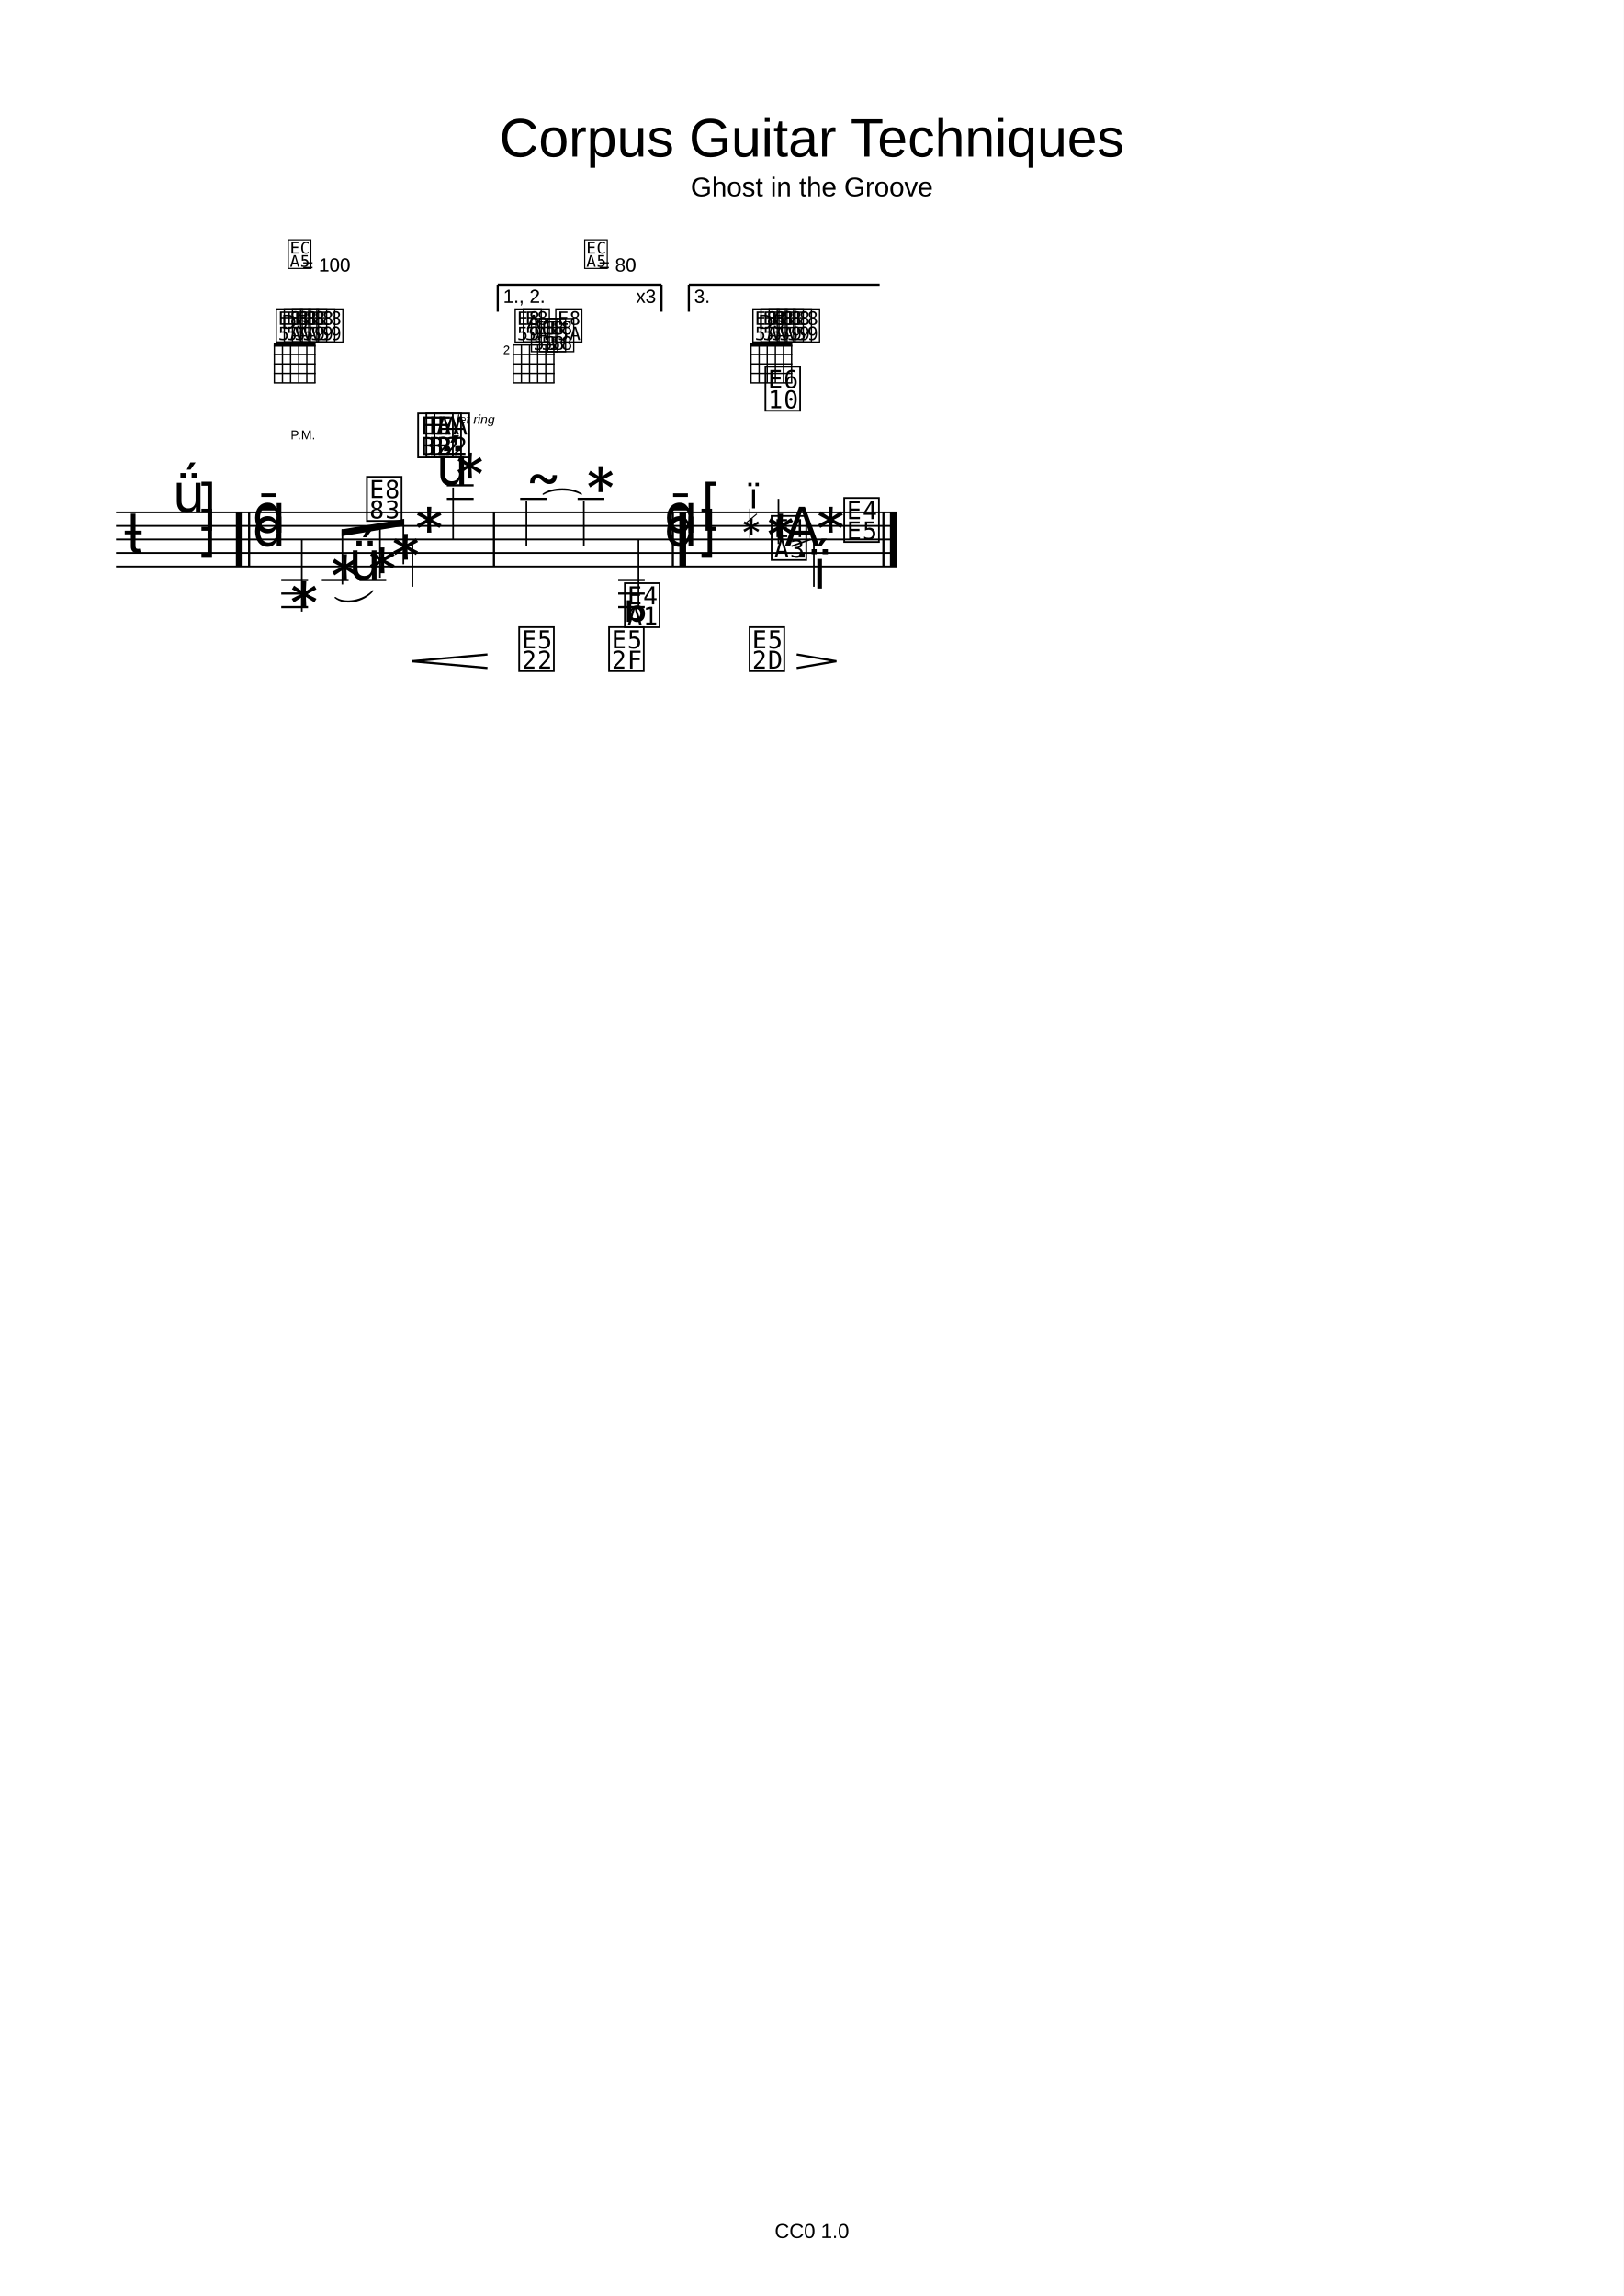
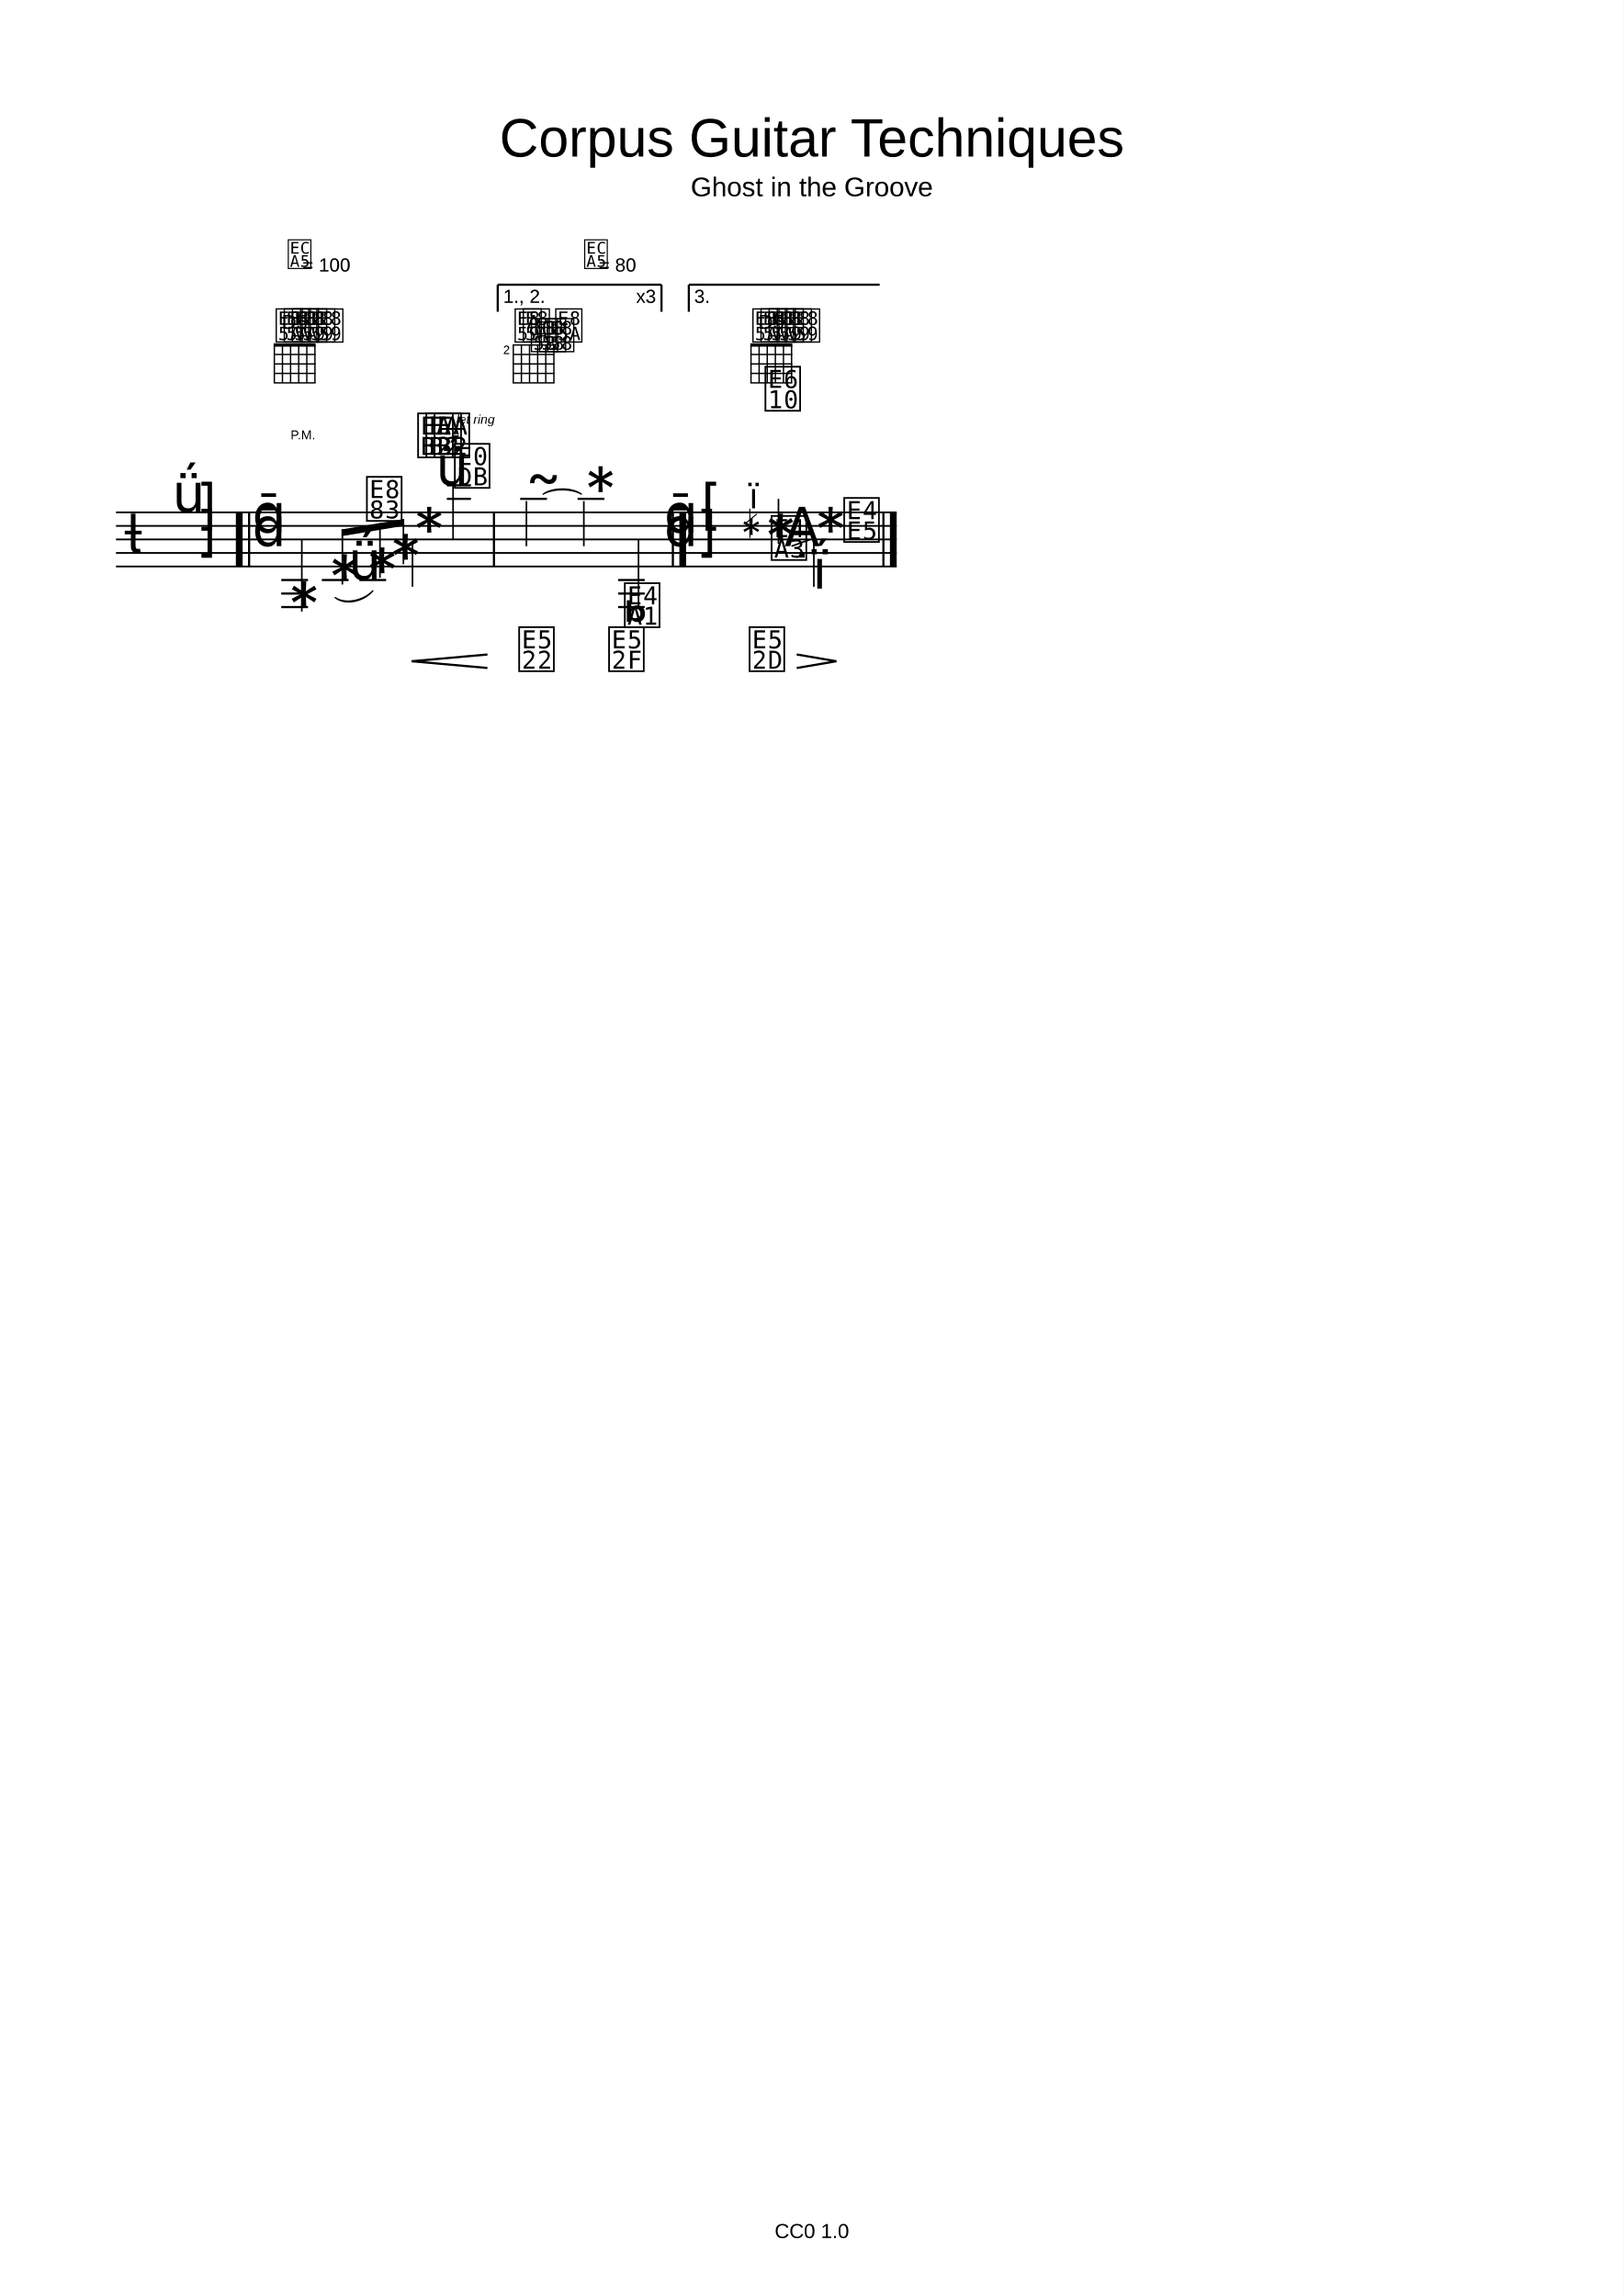
<svg xmlns="http://www.w3.org/2000/svg" width="1200" height="1697.143" viewBox="0 0 120 169.714">
  <style>@font-face{font-family:"Bravura";src:url("Bravura.otf")}text{font-family:"Bravura";font-size:4px}text.t{font-family:Arial,Helvetica,sans-serif}</style>
  <rect x="0" y="0" width="120" height="169.714" fill="white" />
  <g fill="black" stroke="black">
    <line class="staffLine" x1="8.571" y1="37.873" x2="66.269" y2="37.873" stroke-width="0.13" />
    <line class="staffLine" x1="8.571" y1="38.873" x2="66.269" y2="38.873" stroke-width="0.13" />
    <line class="staffLine" x1="8.571" y1="39.873" x2="66.269" y2="39.873" stroke-width="0.13" />
    <line class="staffLine" x1="8.571" y1="40.873" x2="66.269" y2="40.873" stroke-width="0.13" />
    <line class="staffLine" x1="8.571" y1="41.873" x2="66.269" y2="41.873" stroke-width="0.13" />
    <line class="barline" x1="17.681" y1="37.873" x2="17.681" y2="41.873" stroke-width="0.5" />
    <line class="barline" x1="18.411" y1="37.873" x2="18.411" y2="41.873" stroke-width="0.16" />
    <line class="ledgerLine" x1="20.785" y1="42.873" x2="22.765" y2="42.873" stroke-width="0.16" />
    <line class="ledgerLine" x1="20.785" y1="43.873" x2="22.765" y2="43.873" stroke-width="0.16" />
    <line class="ledgerLine" x1="20.785" y1="44.873" x2="22.765" y2="44.873" stroke-width="0.16" />
    <line class="stem" x1="22.305" y1="45.205" x2="22.305" y2="39.873" stroke-width="0.12" />
    <line class="ledgerLine" x1="23.785" y1="42.873" x2="25.765" y2="42.873" stroke-width="0.16" />
    <line class="ledgerLine" x1="26.561" y1="42.873" x2="28.541" y2="42.873" stroke-width="0.16" />
    <line class="stem" x1="30.485" y1="40.041" x2="30.485" y2="43.373" stroke-width="0.12" />
-     <line class="ledgerLine" x1="33.025" y1="36.873" x2="35.005" y2="36.873" stroke-width="0.16" />
-     <line class="ledgerLine" x1="33.025" y1="35.873" x2="35.005" y2="35.873" stroke-width="0.16" />
-     <line class="stem" x1="33.485" y1="36.041" x2="33.485" y2="39.873" stroke-width="0.12" />
+     <line class="ledgerLine" x1="33.025" y1="36.873" x2="34.805" y2="36.873" stroke-width="0.16" />
+     <line class="ledgerLine" x1="33.025" y1="35.873" x2="34.805" y2="35.873" stroke-width="0.16" />
+     <line class="stem" x1="33.485" y1="35.873" x2="33.485" y2="39.873" stroke-width="0.12" />
    <line class="stem" x1="25.305" y1="43.205" x2="25.305" y2="39.123" stroke-width="0.12" />
    <line class="stem" x1="28.081" y1="42.705" x2="28.081" y2="38.661" stroke-width="0.12" />
    <line class="stem" x1="29.813" y1="41.705" x2="29.813" y2="38.373" stroke-width="0.12" />
    <line class="barline" x1="36.505" y1="37.873" x2="36.505" y2="41.873" stroke-width="0.16" />
    <line class="ledgerLine" x1="38.445" y1="36.873" x2="40.425" y2="36.873" stroke-width="0.16" />
    <line class="stem" x1="38.905" y1="37.041" x2="38.905" y2="40.373" stroke-width="0.12" />
    <line class="ledgerLine" x1="42.688" y1="36.873" x2="44.668" y2="36.873" stroke-width="0.16" />
    <line class="stem" x1="43.148" y1="37.041" x2="43.148" y2="40.373" stroke-width="0.12" />
    <line class="ledgerLine" x1="45.688" y1="42.873" x2="47.648" y2="42.873" stroke-width="0.16" />
    <line class="ledgerLine" x1="45.688" y1="43.873" x2="47.648" y2="43.873" stroke-width="0.16" />
    <line class="ledgerLine" x1="45.688" y1="44.873" x2="47.648" y2="44.873" stroke-width="0.16" />
    <line class="stem" x1="47.188" y1="44.929" x2="47.188" y2="39.873" stroke-width="0.12" />
    <line class="barline" x1="49.728" y1="37.873" x2="49.728" y2="41.873" stroke-width="0.16" />
    <line class="barline" x1="50.458" y1="37.873" x2="50.458" y2="41.873" stroke-width="0.5" />
    <line class="stem" x1="57.533" y1="40.205" x2="57.533" y2="36.873" stroke-width="0.12" />
    <line class="stem" x1="55.416" y1="39.764" x2="55.416" y2="37.598" stroke-width="0.078" />
    <line class="flag" x1="55.156" y1="38.638" x2="55.936" y2="37.988" stroke-width="0.078" />
    <line class="stem" x1="60.148" y1="40.041" x2="60.148" y2="43.373" stroke-width="0.12" />
    <line class="slide" x1="58.493" y1="40.373" x2="59.888" y2="39.873" stroke-width="0.12" />
    <line class="barline" x1="65.289" y1="37.873" x2="65.289" y2="41.873" stroke-width="0.16" />
    <line class="barline" x1="66.019" y1="37.873" x2="66.019" y2="41.873" stroke-width="0.5" />
    <line class="chord" x1="23.275" y1="25.501" x2="23.275" y2="28.301" stroke-width="0.1" />
    <line class="chord" x1="22.675" y1="25.501" x2="22.675" y2="28.301" stroke-width="0.1" />
    <line class="chord" x1="22.075" y1="25.501" x2="22.075" y2="28.301" stroke-width="0.1" />
    <line class="chord" x1="21.475" y1="25.501" x2="21.475" y2="28.301" stroke-width="0.1" />
    <line class="chord" x1="20.875" y1="25.501" x2="20.875" y2="28.301" stroke-width="0.1" />
    <line class="chord" x1="20.275" y1="25.501" x2="20.275" y2="28.301" stroke-width="0.1" />
    <line class="chord" x1="20.225" y1="25.501" x2="23.325" y2="25.501" stroke-width="0.25" />
    <line class="chord" x1="20.225" y1="26.201" x2="23.325" y2="26.201" stroke-width="0.1" />
    <line class="chord" x1="20.225" y1="26.901" x2="23.325" y2="26.901" stroke-width="0.1" />
    <line class="chord" x1="20.225" y1="27.601" x2="23.325" y2="27.601" stroke-width="0.1" />
    <line class="chord" x1="20.225" y1="28.301" x2="23.325" y2="28.301" stroke-width="0.1" />
    <line class="chord" x1="40.935" y1="25.501" x2="40.935" y2="28.301" stroke-width="0.1" />
    <line class="chord" x1="40.335" y1="25.501" x2="40.335" y2="28.301" stroke-width="0.1" />
    <line class="chord" x1="39.735" y1="25.501" x2="39.735" y2="28.301" stroke-width="0.1" />
    <line class="chord" x1="39.135" y1="25.501" x2="39.135" y2="28.301" stroke-width="0.1" />
    <line class="chord" x1="38.535" y1="25.501" x2="38.535" y2="28.301" stroke-width="0.1" />
    <line class="chord" x1="37.935" y1="25.501" x2="37.935" y2="28.301" stroke-width="0.1" />
    <line class="chord" x1="37.885" y1="25.501" x2="40.985" y2="25.501" stroke-width="0.1" />
    <line class="chord" x1="37.885" y1="26.201" x2="40.985" y2="26.201" stroke-width="0.1" />
    <line class="chord" x1="37.885" y1="26.901" x2="40.985" y2="26.901" stroke-width="0.1" />
    <line class="chord" x1="37.885" y1="27.601" x2="40.985" y2="27.601" stroke-width="0.1" />
    <line class="chord" x1="37.885" y1="28.301" x2="40.985" y2="28.301" stroke-width="0.1" />
    <line class="chord" x1="58.503" y1="25.501" x2="58.503" y2="28.301" stroke-width="0.1" />
    <line class="chord" x1="57.903" y1="25.501" x2="57.903" y2="28.301" stroke-width="0.1" />
    <line class="chord" x1="57.303" y1="25.501" x2="57.303" y2="28.301" stroke-width="0.1" />
    <line class="chord" x1="56.703" y1="25.501" x2="56.703" y2="28.301" stroke-width="0.1" />
    <line class="chord" x1="56.103" y1="25.501" x2="56.103" y2="28.301" stroke-width="0.1" />
    <line class="chord" x1="55.503" y1="25.501" x2="55.503" y2="28.301" stroke-width="0.1" />
    <line class="chord" x1="55.453" y1="25.501" x2="58.553" y2="25.501" stroke-width="0.25" />
    <line class="chord" x1="55.453" y1="26.201" x2="58.553" y2="26.201" stroke-width="0.1" />
    <line class="chord" x1="55.453" y1="26.901" x2="58.553" y2="26.901" stroke-width="0.1" />
    <line class="chord" x1="55.453" y1="27.601" x2="58.553" y2="27.601" stroke-width="0.1" />
    <line class="chord" x1="55.453" y1="28.301" x2="58.553" y2="28.301" stroke-width="0.1" />
    <line class="hairpin" x1="30.425" y1="48.877" x2="36.025" y2="48.377" stroke-width="0.16" />
    <line class="hairpin" x1="30.425" y1="48.877" x2="36.025" y2="49.377" stroke-width="0.16" />
    <line class="hairpin" x1="58.879" y1="48.377" x2="61.809" y2="48.877" stroke-width="0.16" />
    <line class="hairpin" x1="58.879" y1="49.377" x2="61.809" y2="48.877" stroke-width="0.16" />
    <line class="volta" x1="36.785" y1="21.044" x2="48.888" y2="21.044" stroke-width="0.16" />
    <line class="volta" x1="36.785" y1="21.044" x2="36.785" y2="23.044" stroke-width="0.16" />
    <line class="volta" x1="48.888" y1="21.044" x2="48.888" y2="23.044" stroke-width="0.16" />
    <line class="volta" x1="50.908" y1="21.044" x2="65.009" y2="21.044" stroke-width="0.16" />
    <line class="volta" x1="50.908" y1="21.044" x2="50.908" y2="23.044" stroke-width="0.16" />
    <polygon class="beam" stroke="none" points="25.245,39.133 29.873,38.363 29.873,38.863 25.245,39.633" />
    <text class="clef" x="9.171" y="40.873" stroke="none"></text>
    <text class="keySignature" x="12.755" y="37.873" stroke="none"></text>
    <text class="timeSignature" x="14.651" y="38.873" stroke="none"></text>
    <text class="timeSignature" x="14.651" y="40.873" stroke="none"></text>
    <text class="repeat" x="18.651" y="39.373" stroke="none"></text>
    <text class="repeat" x="18.651" y="40.373" stroke="none"></text>
    <text class="notehead" x="21.185" y="45.373" stroke="none"></text>
    <text class="notehead" x="24.185" y="43.373" stroke="none"></text>
    <text class="notehead" x="26.961" y="42.873" stroke="none"></text>
    <text class="accidental" x="25.765" y="42.873" stroke="none"></text>
    <text class="notehead" x="28.693" y="41.873" stroke="none"></text>
    <text class="notehead" x="30.425" y="39.873" stroke="none"></text>
-     <text class="notehead" x="33.425" y="35.873" stroke="none"></text>
+     <text class="notehead" x="33.425" y="35.873" stroke="none"></text>
    <text class="accidental" x="32.229" y="35.873" stroke="none"></text>
    <text class="tuplet" x="26.927" y="38.316" stroke="none"></text>
    <text class="notehead" x="38.845" y="36.873" stroke="none"></text>
    <text class="notehead" x="43.088" y="36.873" stroke="none"></text>
    <text class="notehead" x="46.088" y="45.373" stroke="none"></text>
    <text class="articulation" x="45.99" y="46.173" stroke="none"></text>
    <text class="repeat" x="49.088" y="39.373" stroke="none"></text>
    <text class="repeat" x="49.088" y="40.373" stroke="none"></text>
    <text class="timeSignature" x="51.706" y="38.873" stroke="none"></text>
    <text class="timeSignature" x="51.608" y="40.873" stroke="none"></text>
    <text class="notehead" x="56.413" y="40.373" stroke="none"></text>
    <text class="dot" x="57.893" y="40.373" stroke="none"></text>
    <text class="notehead" x="54.688" y="39.873" style="font-size:2.6px" stroke="none"></text>
    <text class="flag" x="55.377" y="37.572" style="font-size:2.6px" stroke="none"></text>
    <text class="articulation" x="56.835" y="41.205" stroke="none"></text>
    <text class="notehead" x="60.088" y="39.873" stroke="none"></text>
    <text class="flag" x="60.088" y="43.505" stroke="none"></text>
    <text class="rest" x="62.205" y="39.873" stroke="none"></text>
    <text class="vibrato" x="30.711" y="33.623" stroke="none"></text>
    <text class="vibrato" x="31.319" y="33.623" stroke="none"></text>
    <text class="vibrato" x="31.927" y="33.623" stroke="none"></text>
    <text class="technique" x="56.379" y="30.173" stroke="none"></text>
    <text class="chord" x="23.273" y="25.141" style="font-size:3px" stroke="none"></text>
    <text class="chord" x="22.673" y="25.141" style="font-size:3px" stroke="none"></text>
    <text class="chord" x="22.073" y="25.141" style="font-size:3px" stroke="none"></text>
    <text class="chord" x="21.473" y="25.138" style="font-size:3px" stroke="none"></text>
    <text class="chord" x="20.873" y="25.138" style="font-size:3px" stroke="none"></text>
    <text class="chord" x="20.273" y="25.138" style="font-size:3px" stroke="none"></text>
    <text class="chord" x="40.934" y="25.138" style="font-size:3px" stroke="none"></text>
    <text class="chord" x="40.334" y="25.853" style="font-size:3px" stroke="none"></text>
    <text class="chord" x="39.734" y="25.853" style="font-size:3px" stroke="none"></text>
    <text class="chord" x="39.134" y="25.853" style="font-size:3px" stroke="none"></text>
    <text class="chord" x="38.534" y="25.138" style="font-size:3px" stroke="none"></text>
    <text class="chord" x="37.934" y="25.141" style="font-size:3px" stroke="none"></text>
    <text class="chord" x="58.502" y="25.141" style="font-size:3px" stroke="none"></text>
    <text class="chord" x="57.902" y="25.141" style="font-size:3px" stroke="none"></text>
    <text class="chord" x="57.302" y="25.141" style="font-size:3px" stroke="none"></text>
    <text class="chord" x="56.702" y="25.138" style="font-size:3px" stroke="none"></text>
    <text class="chord" x="56.102" y="25.138" style="font-size:3px" stroke="none"></text>
    <text class="chord" x="55.502" y="25.138" style="font-size:3px" stroke="none"></text>
    <text class="dynamic" x="38.179" y="49.425" stroke="none"></text>
    <text class="dynamic" x="44.826" y="49.425" stroke="none"></text>
    <text class="dynamic" x="55.207" y="49.425" stroke="none"></text>
    <text class="tempo" x="21.185" y="19.72" style="font-size:2.6px" stroke="none"></text>
    <text class="tempo" x="43.088" y="19.72" style="font-size:2.6px" stroke="none"></text>
    <text class="t credit" x="60" y="11.571" style="font-size:4px" text-anchor="middle" stroke="none">Corpus Guitar Techniques</text>
    <text class="t credit" x="60" y="14.511" style="font-size:2px" text-anchor="middle" stroke="none">Ghost in the Groove</text>
    <text class="t technique" x="21.475" y="32.473" style="font-size:0.95px" text-anchor="start" stroke="none">P.M.</text>
    <text class="t technique" x="33.715" y="31.323" style="font-size:0.95px;font-style:italic" text-anchor="start" stroke="none">let ring</text>
    <text class="t chord" x="21.775" y="24.313" style="font-size:1.5px" text-anchor="middle" stroke="none">D5</text>
    <text class="t chord" x="39.435" y="24.313" style="font-size:1.5px" text-anchor="middle" stroke="none">A</text>
    <text class="t chord" x="37.685" y="26.175" style="font-size:0.9px" text-anchor="end" stroke="none">2</text>
    <text class="t chord" x="57.003" y="24.313" style="font-size:1.5px" text-anchor="middle" stroke="none">D5</text>
    <text class="t volta" x="37.185" y="22.394" style="font-size:1.4px" text-anchor="start" stroke="none">1., 2.</text>
    <text class="t volta" x="51.308" y="22.394" style="font-size:1.4px" text-anchor="start" stroke="none">3.</text>
    <text class="t repeat" x="48.488" y="22.394" style="font-size:1.4px" text-anchor="end" stroke="none">x3</text>
    <text class="t tempo" x="22.348" y="20.07" style="font-size:1.4px" text-anchor="start" stroke="none">= 100</text>
    <text class="t tempo" x="44.251" y="20.07" style="font-size:1.4px" text-anchor="start" stroke="none">= 80</text>
    <text class="t credit" x="60" y="165.429" style="font-size:1.5px" text-anchor="middle" stroke="none">CC0 1.0</text>
    <path class="slur" stroke-width="0.1" stroke-linejoin="round" d="M24.775,44.173 C25.469,44.675 26.857,44.425 27.551,43.673 C26.857,44.505 25.469,44.755 24.775,44.173Z" />
    <path class="tie" stroke-width="0.1" stroke-linejoin="round" d="M40.145,36.523 C40.851,36.017 42.262,36.017 42.968,36.523 C42.262,36.097 40.851,36.097 40.145,36.523Z" />
  </g>
</svg>
